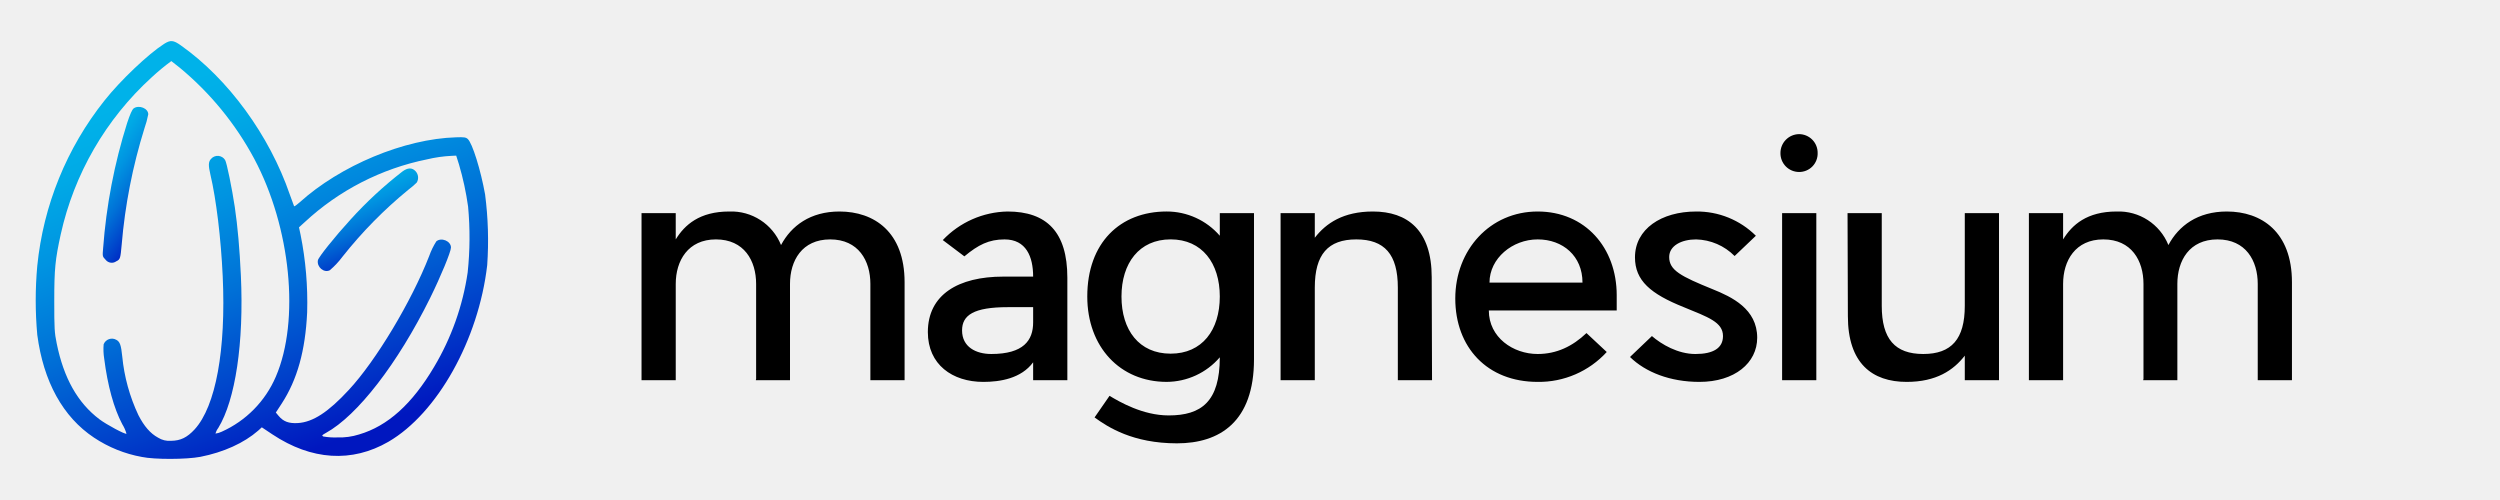
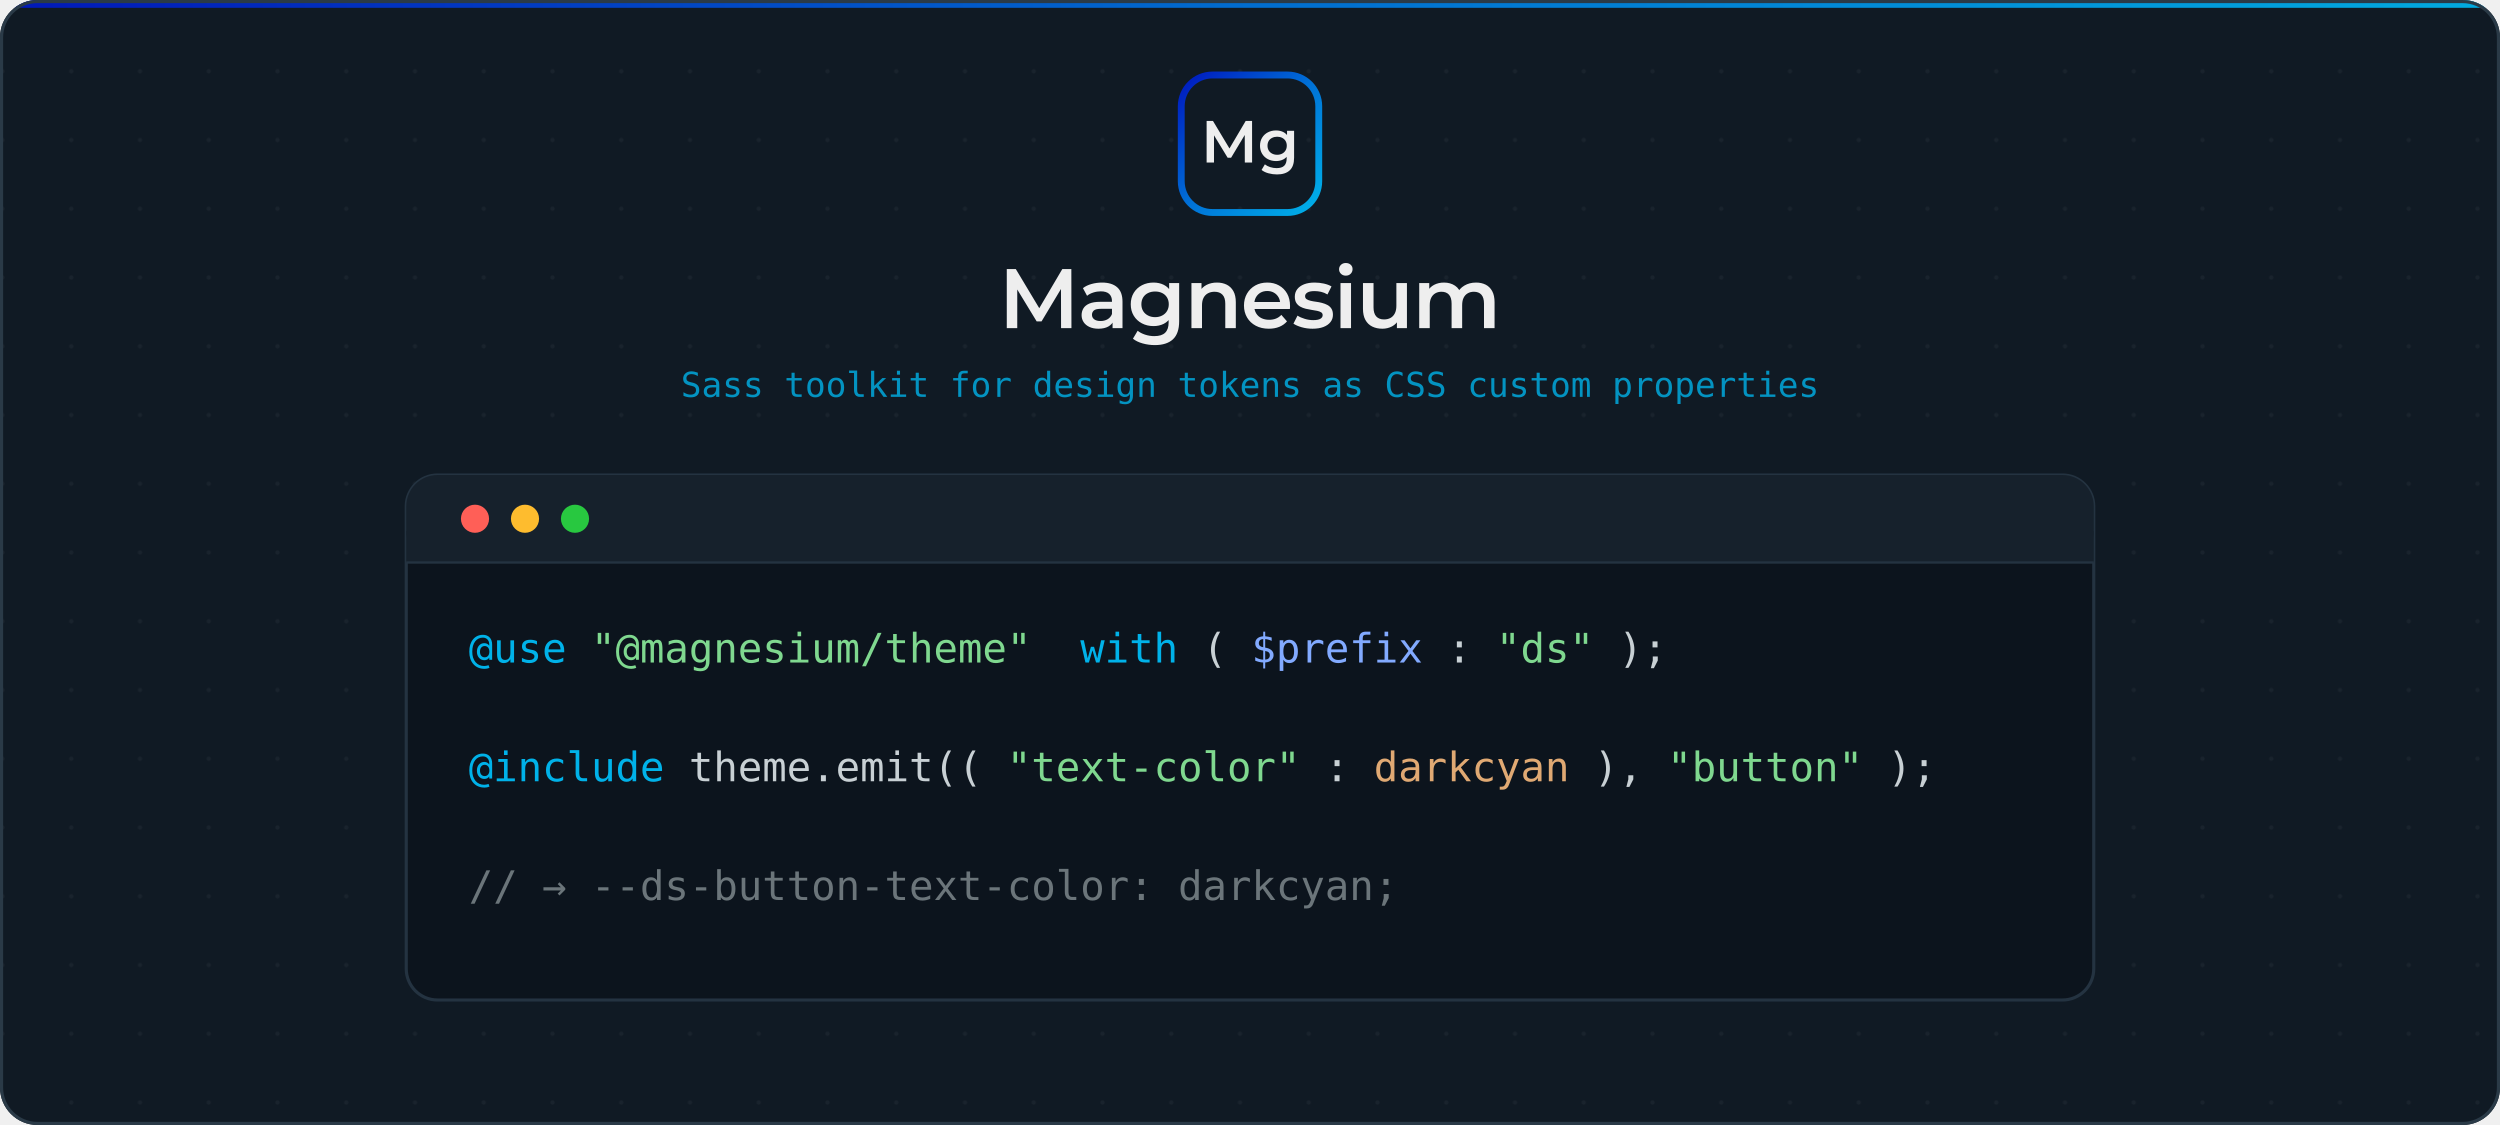
- <svg xmlns="http://www.w3.org/2000/svg" width="350" height="70" viewBox="0 0 700 140">
+ <svg xmlns="http://www.w3.org/2000/svg" viewBox="0 0 800 360" width="100%" style="display:block">
  <defs>
-     <linearGradient id="a" x1="0.605" y1="0.985" x2="0.252" y2="0.126" gradientUnits="objectBoundingBox">
+     <pattern id="dots" width="22" height="22" patternUnits="userSpaceOnUse">
+       <circle cx="0.8" cy="0.8" r="0.7" fill="#fff" opacity="0.04" />
+     </pattern>
+     <linearGradient id="bar" x1="0" y1="0" x2="1" y2="0">
      <stop offset="0" stop-color="#0017bf" />
-       <stop offset="0.002" stop-color="#0017bf" />
-       <stop offset="0.201" stop-color="#0040ca" />
-       <stop offset="0.461" stop-color="#0071d7" />
-       <stop offset="0.691" stop-color="#0094e1" />
-       <stop offset="0.878" stop-color="#00aae6" />
+       <stop offset="0.5" stop-color="#0071d7" />
      <stop offset="1" stop-color="#00b2e9" />
    </linearGradient>
-     <clipPath id="e">
-       <rect width="700" height="140" />
+     <linearGradient id="g" x1="0" y1="0" x2="1" y2="1">
+       <stop offset="0" stop-color="#0017bf" />
+       <stop offset="0.5" stop-color="#0071d7" />
+       <stop offset="1" stop-color="#00b2e9" />
+     </linearGradient>
+     <clipPath id="frame">
+       <rect width="800" height="360" rx="12" />
    </clipPath>
  </defs>
-   <g id="d" clip-path="url(#e)">
-     <g transform="translate(10 11.506)">
-       <path d="M78.983-452.046c-4.4,2.8-12.253,10.261-16.655,15.822a88.451,88.451,0,0,0-18.856,46.337,107.149,107.149,0,0,0,0,19.3C45.2-357.5,50.64-347.595,59.354-341.8a35.545,35.545,0,0,0,13.413,5.413c3.569.743,12.4.714,16.358-.03,6.513-1.279,12.224-3.866,16.209-7.346l1.011-.922,2.944,1.963c10.945,7.287,22.276,8,32.507,2.082,13.711-7.971,25.25-28.611,27.659-49.46a100.051,100.051,0,0,0-.595-19.808c-1.219-6.811-3.569-14.365-4.848-15.5-.506-.476-1.011-.565-3.3-.476-14.424.416-32.388,7.882-43.868,18.291-.714.625-1.368,1.1-1.457,1.011-.059-.089-.595-1.547-1.19-3.242-5.681-16.566-17.25-32.448-30.544-41.816C81.571-453.117,80.768-453.176,78.983-452.046Zm4.372,6.662a85.518,85.518,0,0,1,20.878,25.518c10.231,19.213,12.818,45.236,6.037,61a29.69,29.69,0,0,1-15.138,15.406,5.978,5.978,0,0,1-1.755.535,4.361,4.361,0,0,1,.773-1.576c4.818-7.881,7.2-23.912,6.335-42.619-.357-7.644-.892-13.681-1.7-19.213-.773-5.175-2.26-12.462-2.706-13.175a2.451,2.451,0,0,0-3.985-.3c-.714.773-.744,1.814-.149,4.342,1.636,6.9,2.974,17.993,3.45,28.462.952,20.581-1.933,36.4-7.852,42.887-2.112,2.29-3.956,3.182-6.6,3.212a5.9,5.9,0,0,1-3.658-.892c-2.141-1.16-3.9-3.182-5.5-6.305a49.779,49.779,0,0,1-4.521-16.447c-.327-3.212-.654-4.1-1.666-4.64a2.487,2.487,0,0,0-3.539,1.249,16.276,16.276,0,0,0,.149,3.985c.952,7.554,2.706,13.949,5.056,18.38a10.6,10.6,0,0,1,1.19,2.677c-.3.3-5.621-2.558-7.584-4.045-6.1-4.61-9.993-11.54-11.956-21.235-.625-3.034-.684-4.164-.684-11.837,0-9.071.268-11.629,1.814-18.707a84.019,84.019,0,0,1,25.429-43.928,62.76,62.76,0,0,1,5.532-4.58C81.035-447.228,82.106-446.4,83.355-445.384Zm78.19,27.065a81.539,81.539,0,0,1,2.558,11.837,93.209,93.209,0,0,1-.119,18.44,72.03,72.03,0,0,1-9.4,26.44c-6.156,10.409-13,16.566-21,18.915a18,18,0,0,1-6.1.833,18.4,18.4,0,0,1-3.956-.268c-.446-.268-.327-.387.744-.981,8.863-4.878,20.135-19.451,29.206-37.8,2.974-6.037,5.829-12.937,5.829-14.127,0-1.814-2.706-2.915-4.1-1.725a19.7,19.7,0,0,0-1.993,4.1c-4.937,12.7-14.93,29.355-22.514,37.5-5.77,6.246-10.053,9.012-14.246,9.279-2.558.149-4.075-.416-5.413-2.022l-.773-.922,1.636-2.5c4.372-6.721,6.632-14.811,7.138-25.577A96.246,96.246,0,0,0,117.2-398.6l-.446-2.082,1.576-1.428a71.109,71.109,0,0,1,34.292-17.607,36.89,36.89,0,0,1,6.9-.982l1.249-.059Z" transform="translate(-43.037 452.827)" fill="url(#a)" />
-       <path d="M114.812-390.485c-.446.327-1.011,1.606-1.844,4.1a154.212,154.212,0,0,0-6.722,35.065c-.208,2.29-.178,2.32.684,3.212a2.17,2.17,0,0,0,3,.446c1.1-.535,1.16-.743,1.517-4.7a151.754,151.754,0,0,1,6.365-32.507,26.621,26.621,0,0,0,1.071-3.956C118.886-390.485,116.3-391.526,114.812-390.485Z" transform="translate(-87.372 409.319)" fill="url(#a)" />
-       <path d="M332.248-332.051a112.707,112.707,0,0,0-14.484,13.413c-4.431,4.848-8.982,10.528-9.16,11.421-.357,1.9,1.7,3.628,3.331,2.8a23.058,23.058,0,0,0,3.539-3.777,122.015,122.015,0,0,1,18.5-18.8,21.93,21.93,0,0,0,2.32-1.993,2.675,2.675,0,0,0-.387-3.212C334.924-333.211,333.735-333.151,332.248-332.051Z" transform="translate(-229.592 368.581)" fill="url(#a)" />
+   <g clip-path="url(#frame)">
+     <rect width="800" height="360" fill="#101a24" />
+     <rect width="800" height="360" fill="url(#dots)" />
+     <rect width="800" height="2.5" fill="url(#bar)" opacity="0.95" />
+     <rect x="378" y="24" width="44" height="44" rx="10" fill="none" stroke="url(#g)" stroke-width="2.2" />
+     <path transform="translate(0 1)" fill="#eeeeee" d="M388.48 51L386.12 51L386.12 37.70L388.15 37.70L393.97 47.41L392.90 47.41L398.62 37.70L400.66 37.70L400.67 51L398.34 51L398.32 41.37L398.81 41.37L393.95 49.48L392.85 49.48L387.91 41.37L388.48 41.37L388.48 51M408.64 54.82Q407.23 54.82 405.89 54.45Q404.55 54.08 403.70 53.38L404.76 51.59Q405.42 52.14 406.44 52.47Q407.46 52.80 408.50 52.80Q410.17 52.80 410.95 52.04Q411.73 51.27 411.73 49.73L411.73 47.92L411.92 45.62L411.85 43.32L411.85 40.85L414.11 40.85L414.11 49.46Q414.11 52.22 412.70 53.52Q411.30 54.82 408.64 54.82M408.33 50.54Q406.89 50.54 405.72 49.93Q404.55 49.31 403.88 48.21Q403.20 47.10 403.20 45.62Q403.20 44.16 403.88 43.06Q404.55 41.96 405.72 41.35Q406.89 40.74 408.33 40.74Q409.62 40.74 410.65 41.25Q411.68 41.77 412.29 42.85Q412.91 43.93 412.91 45.62Q412.91 47.31 412.29 48.41Q411.68 49.50 410.65 50.02Q409.62 50.54 408.33 50.54M408.69 48.53Q409.59 48.53 410.29 48.16Q410.99 47.79 411.38 47.13Q411.77 46.48 411.77 45.62Q411.77 44.77 411.38 44.11Q410.99 43.46 410.29 43.11Q409.59 42.75 408.69 42.75Q407.80 42.75 407.09 43.11Q406.37 43.46 405.98 44.11Q405.60 44.77 405.60 45.62Q405.60 46.48 405.98 47.13Q406.37 47.79 407.09 48.16Q407.80 48.53 408.69 48.53Z" />
+     <path fill="#eeeeee" d="M325.52 105L322.17 105L322.17 86.10L325.06 86.10L333.33 99.90L331.81 99.90L339.94 86.10L342.83 86.10L342.86 105L339.54 105L339.51 91.31L340.21 91.31L333.30 102.84L331.73 102.84L324.71 91.31L325.52 91.31L325.52 105M359.20 105L356.02 105L356.02 102.08L355.83 101.46L355.83 96.36Q355.83 94.88 354.94 94.05Q354.05 93.23 352.24 93.23Q351.02 93.23 349.85 93.61Q348.67 93.98 347.86 94.66L346.54 92.20Q347.70 91.31 349.31 90.87Q350.92 90.42 352.64 90.42Q355.78 90.42 357.49 91.92Q359.20 93.42 359.20 96.55L359.20 105M351.48 105.19Q349.86 105.19 348.65 104.64Q347.43 104.08 346.77 103.10Q346.11 102.11 346.11 100.87Q346.11 99.65 346.69 98.68Q347.27 97.71 348.59 97.14Q349.92 96.58 352.10 96.58L356.29 96.58L356.29 98.82L352.35 98.82Q350.62 98.82 350.02 99.37Q349.43 99.92 349.43 100.73Q349.43 101.65 350.16 102.19Q350.89 102.73 352.18 102.73Q353.43 102.73 354.41 102.17Q355.40 101.60 355.83 100.49L356.40 102.52Q355.91 103.78 354.66 104.49Q353.40 105.19 351.48 105.19M369.56 110.43Q367.56 110.43 365.66 109.90Q363.75 109.37 362.54 108.38L364.05 105.84Q365 106.62 366.44 107.09Q367.88 107.56 369.37 107.56Q371.75 107.56 372.85 106.47Q373.96 105.38 373.96 103.19L373.96 100.63L374.23 97.36L374.12 94.09L374.12 90.58L377.33 90.58L377.33 102.81Q377.33 106.73 375.34 108.58Q373.34 110.43 369.56 110.43M369.13 104.35Q367.07 104.35 365.41 103.47Q363.75 102.60 362.80 101.03Q361.84 99.47 361.84 97.36Q361.84 95.28 362.80 93.71Q363.75 92.15 365.41 91.28Q367.07 90.42 369.13 90.42Q370.96 90.42 372.42 91.15Q373.88 91.88 374.76 93.42Q375.63 94.96 375.63 97.36Q375.63 99.76 374.76 101.31Q373.88 102.87 372.42 103.61Q370.96 104.35 369.13 104.35M369.64 101.49Q370.91 101.49 371.91 100.96Q372.91 100.44 373.46 99.51Q374.01 98.57 374.01 97.36Q374.01 96.14 373.46 95.21Q372.91 94.28 371.91 93.78Q370.91 93.28 369.64 93.28Q368.37 93.28 367.36 93.78Q366.35 94.28 365.79 95.21Q365.24 96.14 365.24 97.36Q365.24 98.57 365.79 99.51Q366.35 100.44 367.36 100.96Q368.37 101.49 369.64 101.49M384.64 105L381.26 105L381.26 90.58L384.48 90.58L384.48 94.47L383.91 93.28Q384.66 91.91 386.11 91.16Q387.55 90.42 389.44 90.42Q391.17 90.42 392.54 91.09Q393.90 91.77 394.68 93.16Q395.46 94.55 395.46 96.74L395.46 105L392.09 105L392.09 97.17Q392.09 95.25 391.19 94.31Q390.28 93.36 388.66 93.36Q387.47 93.36 386.55 93.85Q385.64 94.34 385.14 95.29Q384.64 96.25 384.64 97.71L384.64 105M406.03 105.19Q403.63 105.19 401.84 104.23Q400.04 103.27 399.06 101.60Q398.07 99.92 398.07 97.79Q398.07 95.63 399.03 93.97Q399.99 92.31 401.67 91.36Q403.36 90.42 405.52 90.42Q407.63 90.42 409.27 91.34Q410.92 92.26 411.87 93.93Q412.81 95.60 412.81 97.87Q412.81 98.09 412.80 98.36Q412.78 98.63 412.76 98.87L400.74 98.87L400.74 96.63L410.98 96.63L409.65 97.33Q409.68 96.09 409.14 95.14Q408.60 94.20 407.67 93.66Q406.74 93.12 405.52 93.12Q404.28 93.12 403.35 93.66Q402.42 94.20 401.89 95.16Q401.36 96.12 401.36 97.41L401.36 97.95Q401.36 99.25 401.96 100.25Q402.55 101.25 403.63 101.79Q404.71 102.33 406.12 102.33Q407.33 102.33 408.30 101.95Q409.27 101.57 410.03 100.76L411.84 102.84Q410.87 103.97 409.40 104.58Q407.92 105.19 406.03 105.19M420.01 105.19Q418.20 105.19 416.54 104.72Q414.88 104.24 413.90 103.57L415.20 101Q416.17 101.63 417.52 102.03Q418.87 102.44 420.22 102.44Q421.82 102.44 422.53 102Q423.25 101.57 423.25 100.84Q423.25 100.25 422.76 99.94Q422.27 99.63 421.49 99.47Q420.71 99.30 419.75 99.17Q418.79 99.03 417.83 98.80Q416.87 98.57 416.09 98.13Q415.31 97.68 414.82 96.93Q414.34 96.17 414.34 94.93Q414.34 93.55 415.12 92.54Q415.90 91.53 417.32 90.97Q418.74 90.42 420.68 90.42Q422.14 90.42 423.62 90.74Q425.11 91.07 426.08 91.66L424.79 94.23Q423.76 93.61 422.72 93.38Q421.68 93.15 420.65 93.15Q419.12 93.15 418.37 93.61Q417.63 94.06 417.63 94.77Q417.63 95.42 418.12 95.74Q418.60 96.06 419.39 96.25Q420.17 96.44 421.13 96.56Q422.09 96.68 423.03 96.93Q423.98 97.17 424.77 97.59Q425.57 98.01 426.05 98.76Q426.54 99.52 426.54 100.73Q426.54 102.08 425.74 103.08Q424.95 104.08 423.49 104.64Q422.03 105.19 420.01 105.19M432.33 105L428.96 105L428.96 90.58L432.33 90.58L432.33 105M430.66 88.21Q429.71 88.21 429.11 87.61Q428.50 87.02 428.50 86.18Q428.50 85.32 429.11 84.74Q429.71 84.16 430.66 84.16Q431.60 84.16 432.21 84.71Q432.82 85.26 432.82 86.10Q432.82 86.99 432.22 87.60Q431.63 88.21 430.66 88.21M442.36 105.19Q440.53 105.19 439.12 104.50Q437.72 103.81 436.93 102.39Q436.15 100.98 436.15 98.82L436.15 90.58L439.53 90.58L439.53 98.36Q439.53 100.30 440.40 101.26Q441.28 102.22 442.90 102.22Q444.09 102.22 444.97 101.73Q445.84 101.25 446.34 100.28Q446.84 99.30 446.84 97.87L446.84 90.58L450.22 90.58L450.22 105L447.01 105L447.01 101.11L447.57 102.30Q446.84 103.70 445.44 104.45Q444.04 105.19 442.36 105.19M457.52 105L454.15 105L454.15 90.58L457.36 90.58L457.36 94.42L456.79 93.28Q457.52 91.88 458.91 91.15Q460.30 90.42 462.08 90.42Q464.11 90.42 465.61 91.42Q467.11 92.42 467.59 94.44L466.27 93.98Q466.97 92.36 468.59 91.39Q470.21 90.42 472.34 90.42Q474.07 90.42 475.41 91.09Q476.75 91.77 477.50 93.16Q478.26 94.55 478.26 96.74L478.26 105L474.88 105L474.88 97.17Q474.88 95.25 474.05 94.31Q473.21 93.36 471.64 93.36Q470.54 93.36 469.69 93.85Q468.83 94.34 468.36 95.28Q467.89 96.22 467.89 97.68L467.89 105L464.51 105L464.51 97.17Q464.51 95.25 463.68 94.31Q462.84 93.36 461.27 93.36Q460.17 93.36 459.32 93.85Q458.47 94.34 457.99 95.28Q457.52 96.22 457.52 97.68L457.52 105Z" />
+     <text x="400" y="127" text-anchor="middle" font-family="ui-monospace,Menlo,monospace" font-size="11" fill="#00b2e9" opacity="0.8">Sass toolkit for design tokens as CSS custom properties
+         </text>
+     <rect x="130" y="152" width="540" height="168" rx="10" fill="#0c141d" stroke="#243341" />
+     <rect x="130" y="152" width="540" height="28" rx="10" fill="#16212c" />
+     <rect x="130" y="170" width="540" height="10" fill="#16212c" />
+     <line x1="130" y1="180" x2="670" y2="180" stroke="#243341" stroke-width="0.75" />
+     <circle cx="152" cy="166" r="4.5" fill="#ff5f57" />
+     <circle cx="168" cy="166" r="4.5" fill="#febc2e" />
+     <circle cx="184" cy="166" r="4.5" fill="#28c840" />
+     <g font-family="ui-monospace,Menlo,monospace" font-size="13">
+       <text x="150" y="212">
+         <tspan fill="#00b2e9">@use</tspan>
+         <tspan fill="#7fd88f">"@magnesium/theme"</tspan>
+         <tspan fill="#c8d0d4" />
+         <tspan fill="#00b2e9">with</tspan>
+         <tspan fill="#c8d0d4">(</tspan>
+         <tspan fill="#82aaff">$prefix</tspan>
+         <tspan fill="#c8d0d4">:</tspan>
+         <tspan fill="#7fd88f">"ds"</tspan>
+         <tspan fill="#c8d0d4">);</tspan>
+       </text>
+       <text x="150" y="250">
+         <tspan fill="#00b2e9">@include</tspan>
+         <tspan fill="#c8d0d4">theme.emit((</tspan>
+         <tspan fill="#7fd88f">"text-color"</tspan>
+         <tspan fill="#c8d0d4">:</tspan>
+         <tspan fill="#e0a973">darkcyan</tspan>
+         <tspan fill="#c8d0d4">),</tspan>
+         <tspan fill="#7fd88f">"button"</tspan>
+         <tspan fill="#c8d0d4">);</tspan>
+       </text>
+       <text x="150" y="288">
+         <tspan fill="#6b757a">// → --ds-button-text-color: darkcyan;</tspan>
+       </text>
    </g>
-     <path d="M46.221,0V-26.97c0-6.51,3.348-12.462,11.253-12.462S68.727-33.48,68.727-26.97V0h9.579V-27.435c0-14.136-8.556-19.809-18.228-19.809-8.184,0-13.485,4-16.368,9.393A15.024,15.024,0,0,0,29.2-47.244c-8.277,0-12.462,3.72-14.973,7.812v-7.347H4.65V0h9.579V-26.97c0-6.51,3.441-12.462,11.253-12.462,7.9,0,11.253,5.952,11.253,12.462v26.6L36.642,0Zm60.915-47.244a25.66,25.66,0,0,0-18.135,8l6.045,4.557c3.906-3.255,6.882-4.743,11.253-4.743,6.045,0,8,4.836,8,10.416h-8.37c-12.555,0-21.111,5.022-21.111,15.531,0,9.114,6.882,13.95,15.531,13.95,4.65,0,10.6-.93,13.95-5.487V0h9.579V-28.737C123.876-41.478,118.11-47.244,107.136-47.244ZM114.3-16.182c0,5.022-2.7,8.835-11.718,8.835C98.3-7.347,94.4-9.3,94.4-13.95c0-4.278,3.255-6.51,12.834-6.51H114.3Zm52.266-30.6v6.324a19.652,19.652,0,0,0-14.88-6.789c-13.02,0-22.227,8.742-22.227,23.808,0,14.136,9.207,23.9,22.227,23.9a19.7,19.7,0,0,0,14.88-6.882c0,12.369-5.115,16.275-14.322,16.275-7.254,0-13.764-3.813-16.554-5.487L131.5,10.416c3.72,2.7,10.7,7.254,23.064,7.254,12,0,21.576-6.045,21.576-23.529v-40.92ZM152.8-7.44c-8.835,0-13.764-6.6-13.764-16,0-9.3,4.929-16,13.764-16s13.764,6.7,13.764,16C166.563-14.043,161.634-7.44,152.8-7.44ZM225.99,0,225.9-28.83c0-13.206-6.789-18.414-16.461-18.414-8.277,0-13.113,3.255-16.275,7.347v-6.882h-9.579V0h9.579V-25.947c0-9.3,3.72-13.485,11.625-13.485s11.625,4.185,11.625,13.485V0ZM277.7-19.53v-4.278c0-13.3-8.835-23.436-22.134-23.436S232.5-36.549,232.5-22.878,241.428.465,255.564.465a25.724,25.724,0,0,0,19.344-8.37l-5.673-5.3c-3.906,3.72-8.37,5.859-13.671,5.859-6.882,0-13.671-4.65-13.671-12.183Zm-9.579-7.812h-26.04c0-6.789,6.417-12.09,13.485-12.09S268.119-34.782,268.119-27.342ZM292.392-34.5c0-3.162,3.441-4.929,7.533-4.929a15.7,15.7,0,0,1,10.788,4.65l5.952-5.673a23.313,23.313,0,0,0-16.74-6.789c-9.765,0-17.112,4.929-17.112,12.834,0,6.51,4.371,10.23,13.671,13.95,6.789,2.79,10.974,4.185,10.974,8.091,0,3.348-2.7,5.022-7.719,5.022-4.929,0-9.486-2.7-12.183-5.022L281.418-6.51C285.789-2.232,292.671.465,300.855.465c9.858,0,16.182-5.3,16.182-12.369,0-8.091-7.161-11.439-12.462-13.578C295.647-29.109,292.392-30.783,292.392-34.5Zm41.571-29.109a5.22,5.22,0,0,0-5.208-5.3,5.279,5.279,0,0,0-5.208,5.3,5.22,5.22,0,0,0,5.208,5.3A5.163,5.163,0,0,0,333.963-63.612ZM333.591,0V-46.779h-9.579V0Zm8.742-46.779.093,28.83c0,13.206,6.789,18.414,16.461,18.414,8.277,0,13.113-3.255,16.275-7.347V0h9.579V-46.779h-9.579v25.947c0,9.3-3.72,13.485-11.625,13.485s-11.625-4.185-11.625-13.485V-46.779ZM434.682,0V-26.97c0-6.51,3.348-12.462,11.253-12.462s11.253,5.952,11.253,12.462V0h9.579V-27.435c0-14.136-8.556-19.809-18.228-19.809-8.184,0-13.485,4-16.368,9.393a15.024,15.024,0,0,0-14.508-9.393c-8.277,0-12.462,3.72-14.973,7.812v-7.347h-9.579V0h9.579V-26.97c0-6.51,3.441-12.462,11.253-12.462,7.9,0,11.253,5.952,11.253,12.462v26.6L425.1,0Z" transform="translate(174.979 106.465)" />
  </g>
+   <rect x="0.5" y="0.5" width="799" height="359" rx="11.5" fill="none" stroke="#2a3a47" />
</svg>
